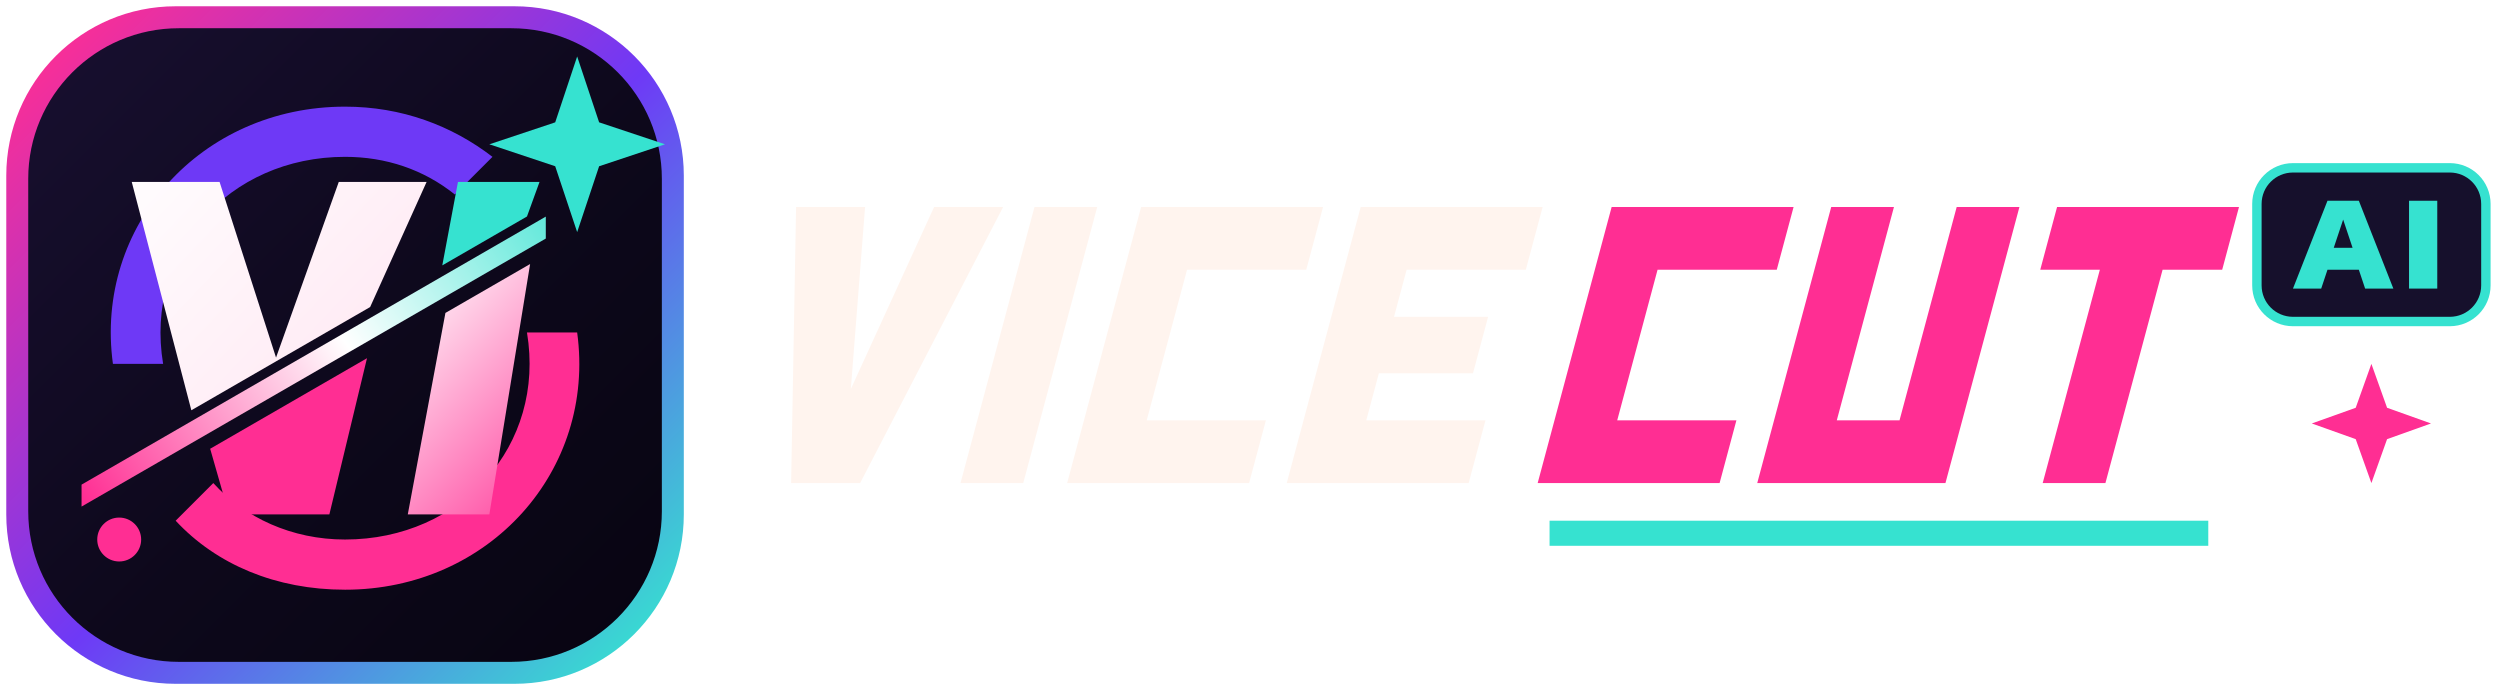
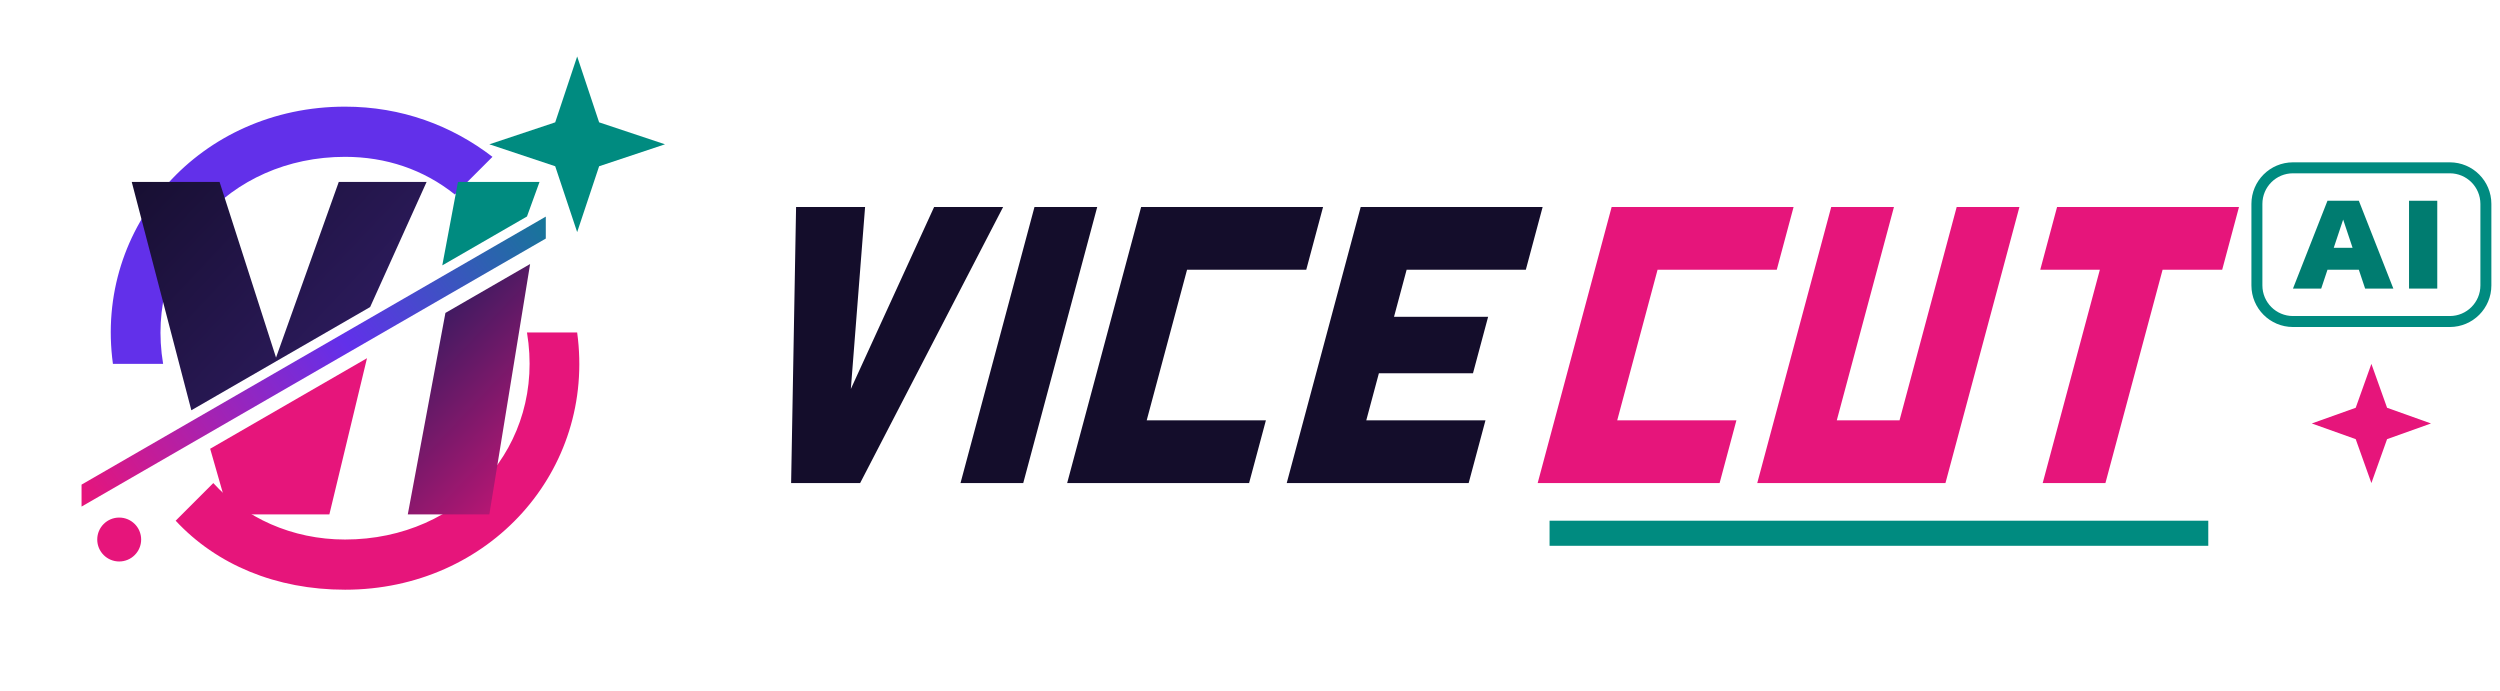
<svg xmlns="http://www.w3.org/2000/svg" width="797" height="220" viewBox="0 0 797 220" fill="none">
  <defs>
-     <linearGradient id="vcBg" x1="0" y1="0" x2="220" y2="220" gradientUnits="userSpaceOnUse">
-       <stop offset="0%" stop-color="#191032" />
-       <stop offset="55%" stop-color="#0D081B" />
-       <stop offset="100%" stop-color="#070410" />
-     </linearGradient>
-     <linearGradient id="vcEdge" x1="12" y1="12" x2="208" y2="208" gradientUnits="userSpaceOnUse">
-       <stop offset="0%" stop-color="#FF2E93" />
-       <stop offset="52%" stop-color="#6E39F6" />
-       <stop offset="100%" stop-color="#36E2D0" />
-     </linearGradient>
    <linearGradient id="vcViGrad" x1="36" y1="44" x2="176" y2="176" gradientUnits="userSpaceOnUse">
-       <stop offset="0%" stop-color="#FFFFFF" />
-       <stop offset="55%" stop-color="#FFEAF4" />
-       <stop offset="100%" stop-color="#FF2E93" />
+       <stop offset="0%" stop-color="#140D2B" />
+       <stop offset="55%" stop-color="#2D1B5E" />
+       <stop offset="100%" stop-color="#E6157B" />
    </linearGradient>
    <linearGradient id="vcAiBeam" x1="26" y1="158" x2="184" y2="46" gradientUnits="userSpaceOnUse">
-       <stop offset="0%" stop-color="#FF2E93" />
-       <stop offset="50%" stop-color="#FFFFFF" />
-       <stop offset="100%" stop-color="#36E2D0" />
+       <stop offset="0%" stop-color="#E6157B" />
+       <stop offset="50%" stop-color="#6230EA" />
+       <stop offset="100%" stop-color="#008B80" />
    </linearGradient>
  </defs>
-   <path d="M56 2H164A54 54 0 0 1 218 56V164A54 54 0 0 1 164 218H56A54 54 0 0 1 2 164V56A54 54 0 0 1 56 2Z" fill="url(#vcEdge)" />
-   <path d="M57 9H163A48 48 0 0 1 211 57V163A48 48 0 0 1 163 211H57A48 48 0 0 1 9 163V57A48 48 0 0 1 57 9Z" fill="url(#vcBg)" />
-   <path d="M36 116C30 72 64 34 110 34C128 34 144 40 157 50L145 62C135 54 123 50 110 50C73 50 46 80 52 116Z" fill="#6E39F6" />
-   <path d="M184 106C190 150 156 188 110 188C88 188 69 180 56 166L68 154C78 165 93 172 110 172C147 172 174 142 168 106Z" fill="#FF2E93" />
+   <path d="M36 116C30 72 64 34 110 34C128 34 144 40 157 50L145 62C135 54 123 50 110 50C73 50 46 80 52 116Z" fill="#6230EA" />
+   <path d="M184 106C190 150 156 188 110 188C88 188 69 180 56 166L68 154C78 165 93 172 110 172C147 172 174 142 168 106Z" fill="#E6157B" />
  <path d="M42 58H70L88 114L108 58H136L118 97.884L61 130.793Z" fill="url(#vcViGrad)" />
-   <path d="M67 143.061L117 114.193L105 164H73Z" fill="#FF2E93" />
-   <path d="M146 58H172L168 69.016L141 84.605Z" fill="#36E2D0" />
+   <path d="M67 143.061L117 114.193L105 164H73Z" fill="#E6157B" />
+   <path d="M146 58H172L168 69.016L141 84.605Z" fill="#008B80" />
  <path d="M142 99.759L169 84.171L156 164H130Z" fill="url(#vcViGrad)" />
  <path d="M26 154.5L174 69.052L174 76.052L26 161.5Z" fill="url(#vcAiBeam)" />
-   <path d="M184 18L191 39L212 46L191 53L184 74L177 53L156 46L177 39Z" fill="#36E2D0" />
-   <circle cx="38" cy="172" r="7" fill="#FF2E93" />
-   <path d="M253.79 66.0L275.79 66.0L271.249 124L297.79 66.0L319.79 66.0L274.21 154.0L252.21 154.0Z M329.79 66.0L349.79 66.0L326.21 154.0L306.21 154.0Z M363.79 66.0L421.79 66.0L416.431 86.0L378.431 86.0L365.569 134.0L403.569 134.0L398.21 154.0L340.21 154.0Z M433.79 66.0L491.79 66.0L486.431 86.0L448.431 86.0L444.412 101.0L474.412 101.0L469.588 119.0L439.588 119.0L435.569 134.0L473.569 134.0L468.21 154.0L410.21 154.0Z" fill="#FFF4EE" />
-   <path d="M513.79 66.0L571.79 66.0L566.431 86.0L528.431 86.0L515.569 134.0L553.569 134.0L548.21 154.0L490.21 154.0Z M583.79 66.0L603.79 66.0L585.569 134.0L605.569 134.0L623.79 66.0L643.79 66.0L620.21 154.0L560.21 154.0Z M655.79 66.0L713.79 66.0L708.431 86.0L689.431 86.0L671.21 154.0L651.21 154.0L669.431 86.0L650.431 86.0Z" fill="#FF2E93" />
-   <path d="M731 52H781A13 13 0 0 1 794 65V91A13 13 0 0 1 781 104H731A13 13 0 0 1 718 91V65A13 13 0 0 1 731 52Z" fill="#36E2D0" />
-   <path d="M731 55H781A10 10 0 0 1 791 65V91A10 10 0 0 1 781 101H731A10 10 0 0 1 721 91V65A10 10 0 0 1 731 55Z" fill="#16102C" />
-   <path fill-rule="evenodd" clip-rule="evenodd" d="M731 92L742 64H752L763 92H754L752 86H742L740 92H731ZM744 79H750L747 70L744 79Z" fill="#36E2D0" />
-   <path d="M768 64H777V92H768V64Z" fill="#36E2D0" />
-   <path d="M756 116L761 130L775 135L761 140L756 154L751 140L737 135L751 130Z" fill="#FF2E93" />
-   <path d="M494 166H704V174H494Z" fill="#36E2D0" />
+   <path d="M184 18L191 39L212 46L191 53L184 74L177 53L156 46L177 39Z" fill="#008B80" />
+   <circle cx="38" cy="172" r="7" fill="#E6157B" />
+   <path d="M253.79 66.0L275.79 66.0L271.249 124L297.79 66.0L319.79 66.0L274.21 154.0L252.21 154.0Z M329.79 66.0L349.79 66.0L326.21 154.0L306.21 154.0Z M363.79 66.0L421.79 66.0L416.431 86.0L378.431 86.0L365.569 134.0L403.569 134.0L398.21 154.0L340.21 154.0Z M433.79 66.0L491.79 66.0L486.431 86.0L448.431 86.0L444.412 101.0L474.412 101.0L469.588 119.0L439.588 119.0L435.569 134.0L473.569 134.0L468.21 154.0L410.21 154.0Z" fill="#140D2B" />
+   <path d="M513.79 66.0L571.79 66.0L566.431 86.0L528.431 86.0L515.569 134.0L553.569 134.0L548.21 154.0L490.21 154.0Z M583.79 66.0L603.79 66.0L585.569 134.0L605.569 134.0L623.79 66.0L643.79 66.0L620.21 154.0L560.21 154.0Z M655.79 66.0L713.79 66.0L708.431 86.0L689.431 86.0L671.21 154.0L651.21 154.0L669.431 86.0L650.431 86.0Z" fill="#E6157B" />
+   <rect x="719.5" y="53.5" width="73" height="49" rx="11.5" stroke="#008B80" stroke-width="3.5" />
+   <path fill-rule="evenodd" clip-rule="evenodd" d="M731 92L742 64H752L763 92H754L752 86H742L740 92H731ZM744 79H750L747 70L744 79Z" fill="#007C70" />
+   <path d="M768 64H777V92H768V64Z" fill="#007C70" />
+   <path d="M756 116L761 130L775 135L761 140L756 154L751 140L737 135L751 130Z" fill="#E6157B" />
+   <path d="M494 166H704V174H494Z" fill="#008B80" />
</svg>
